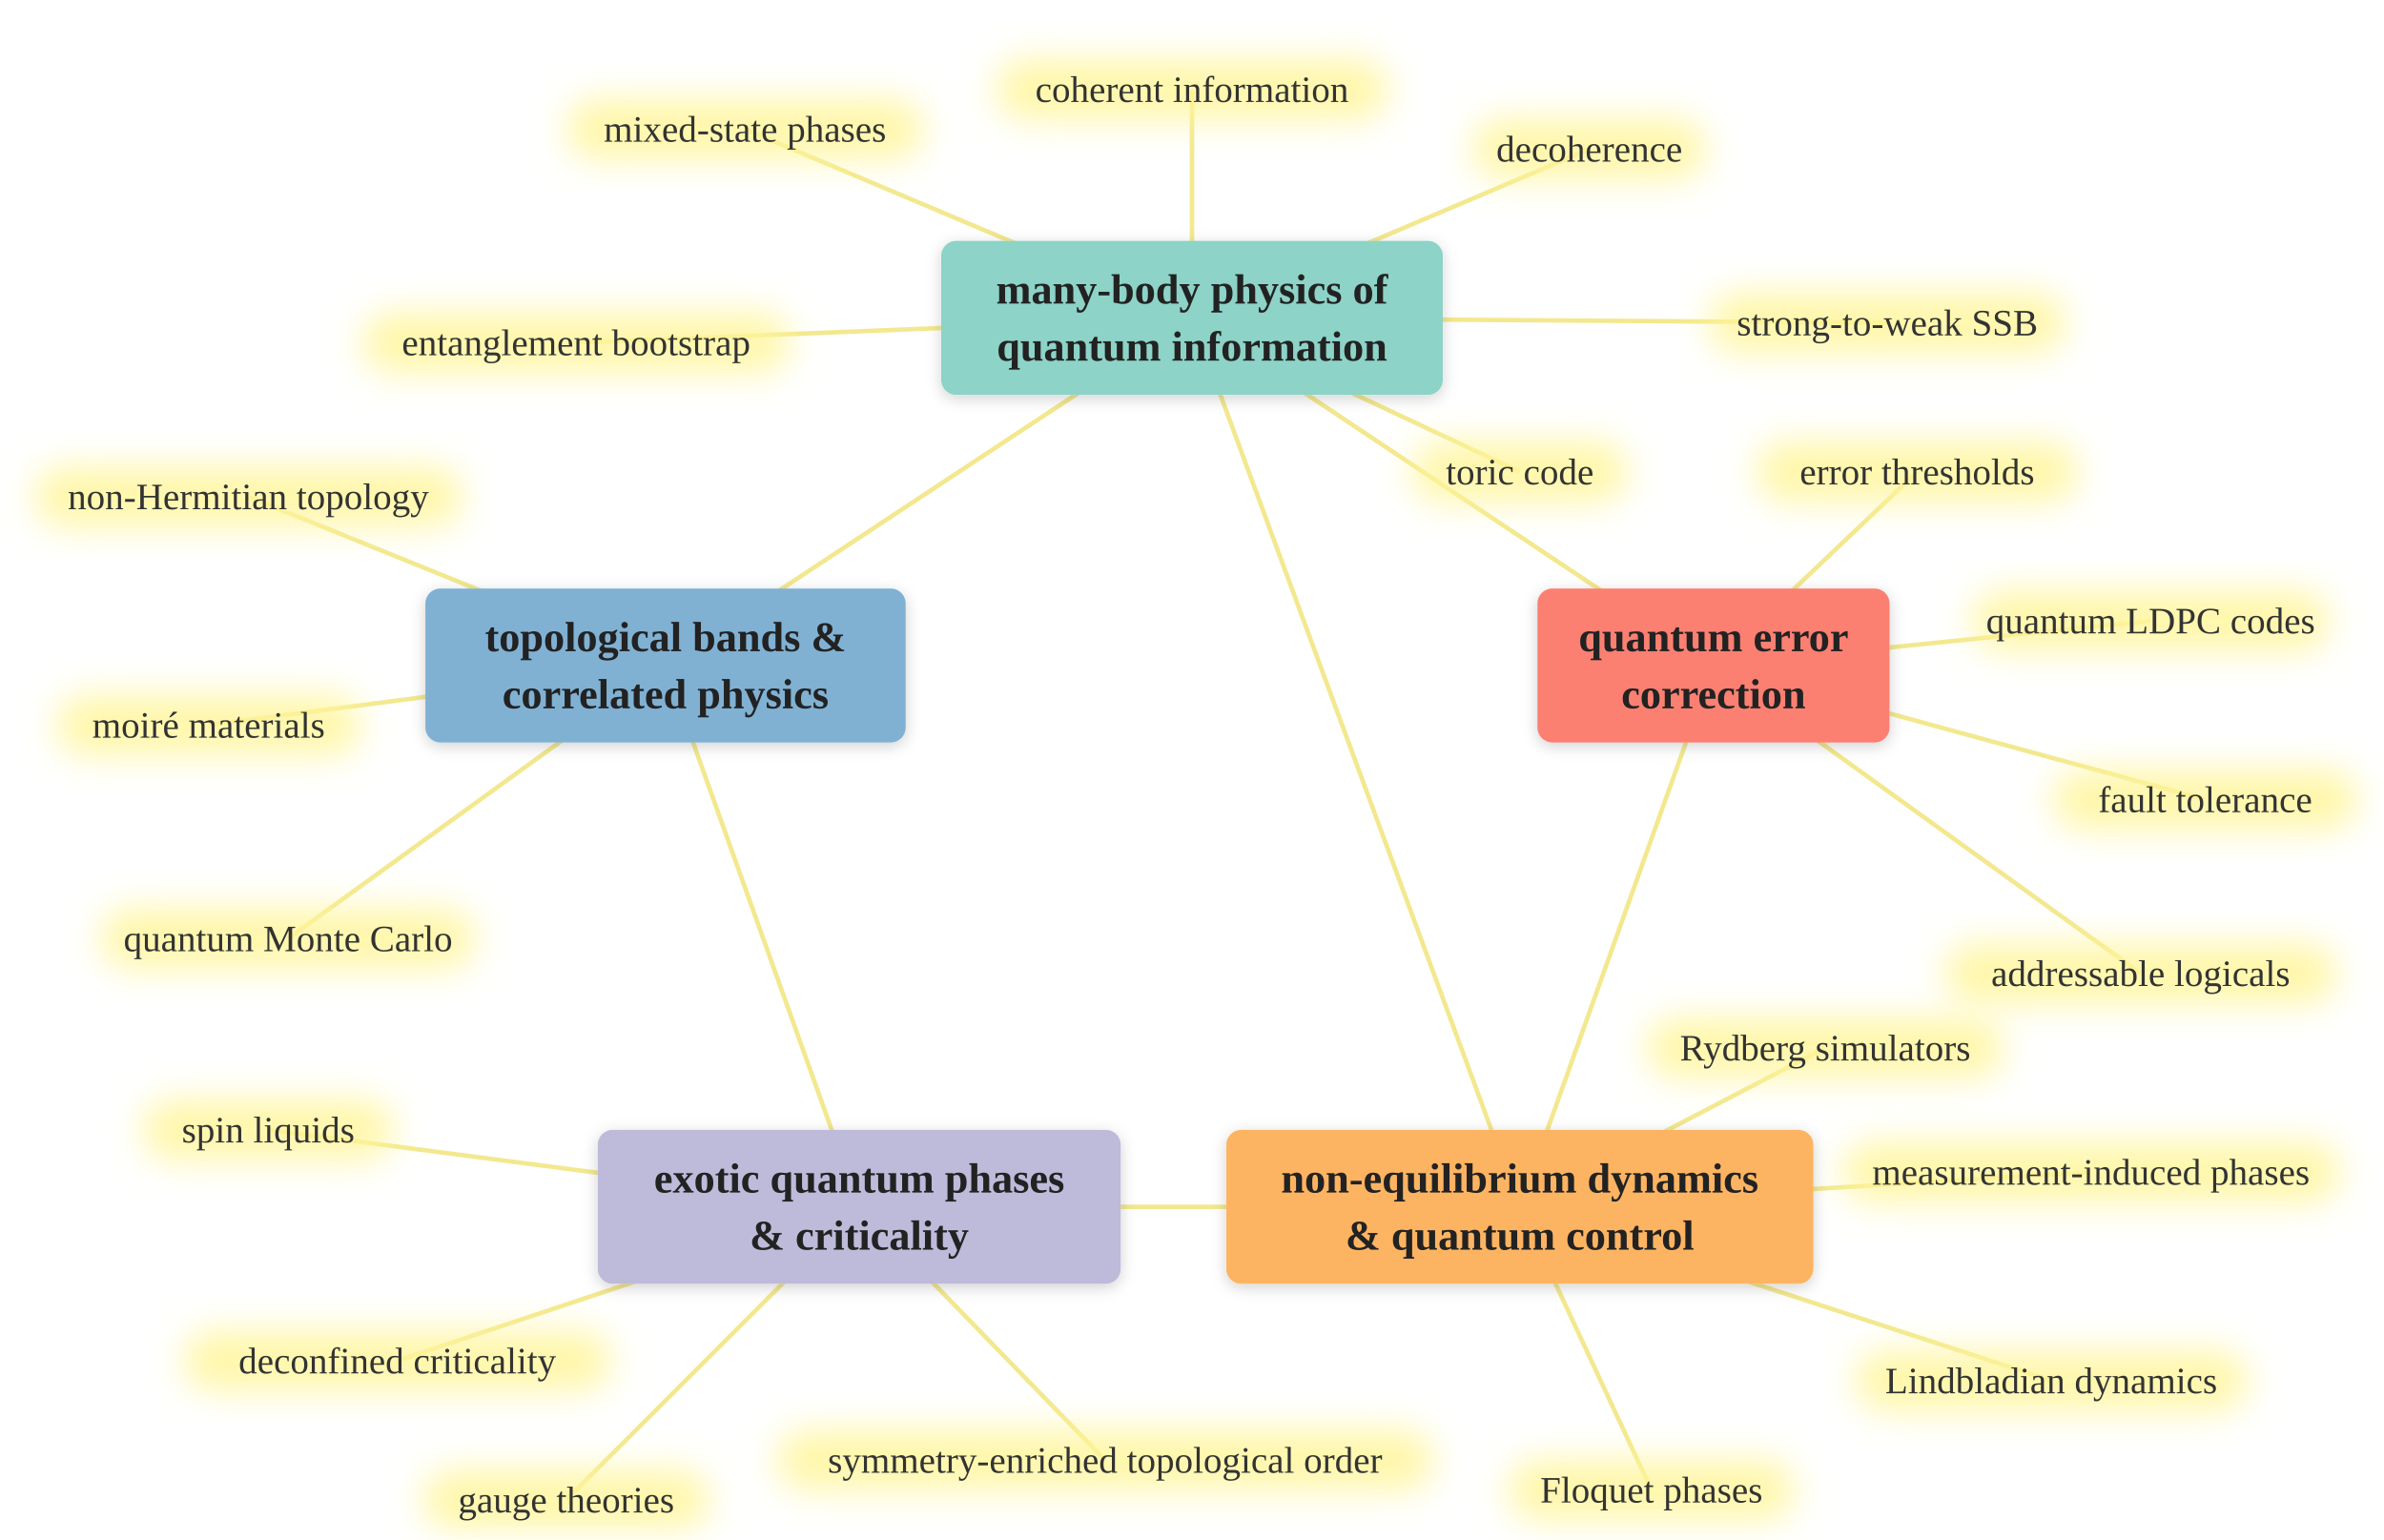
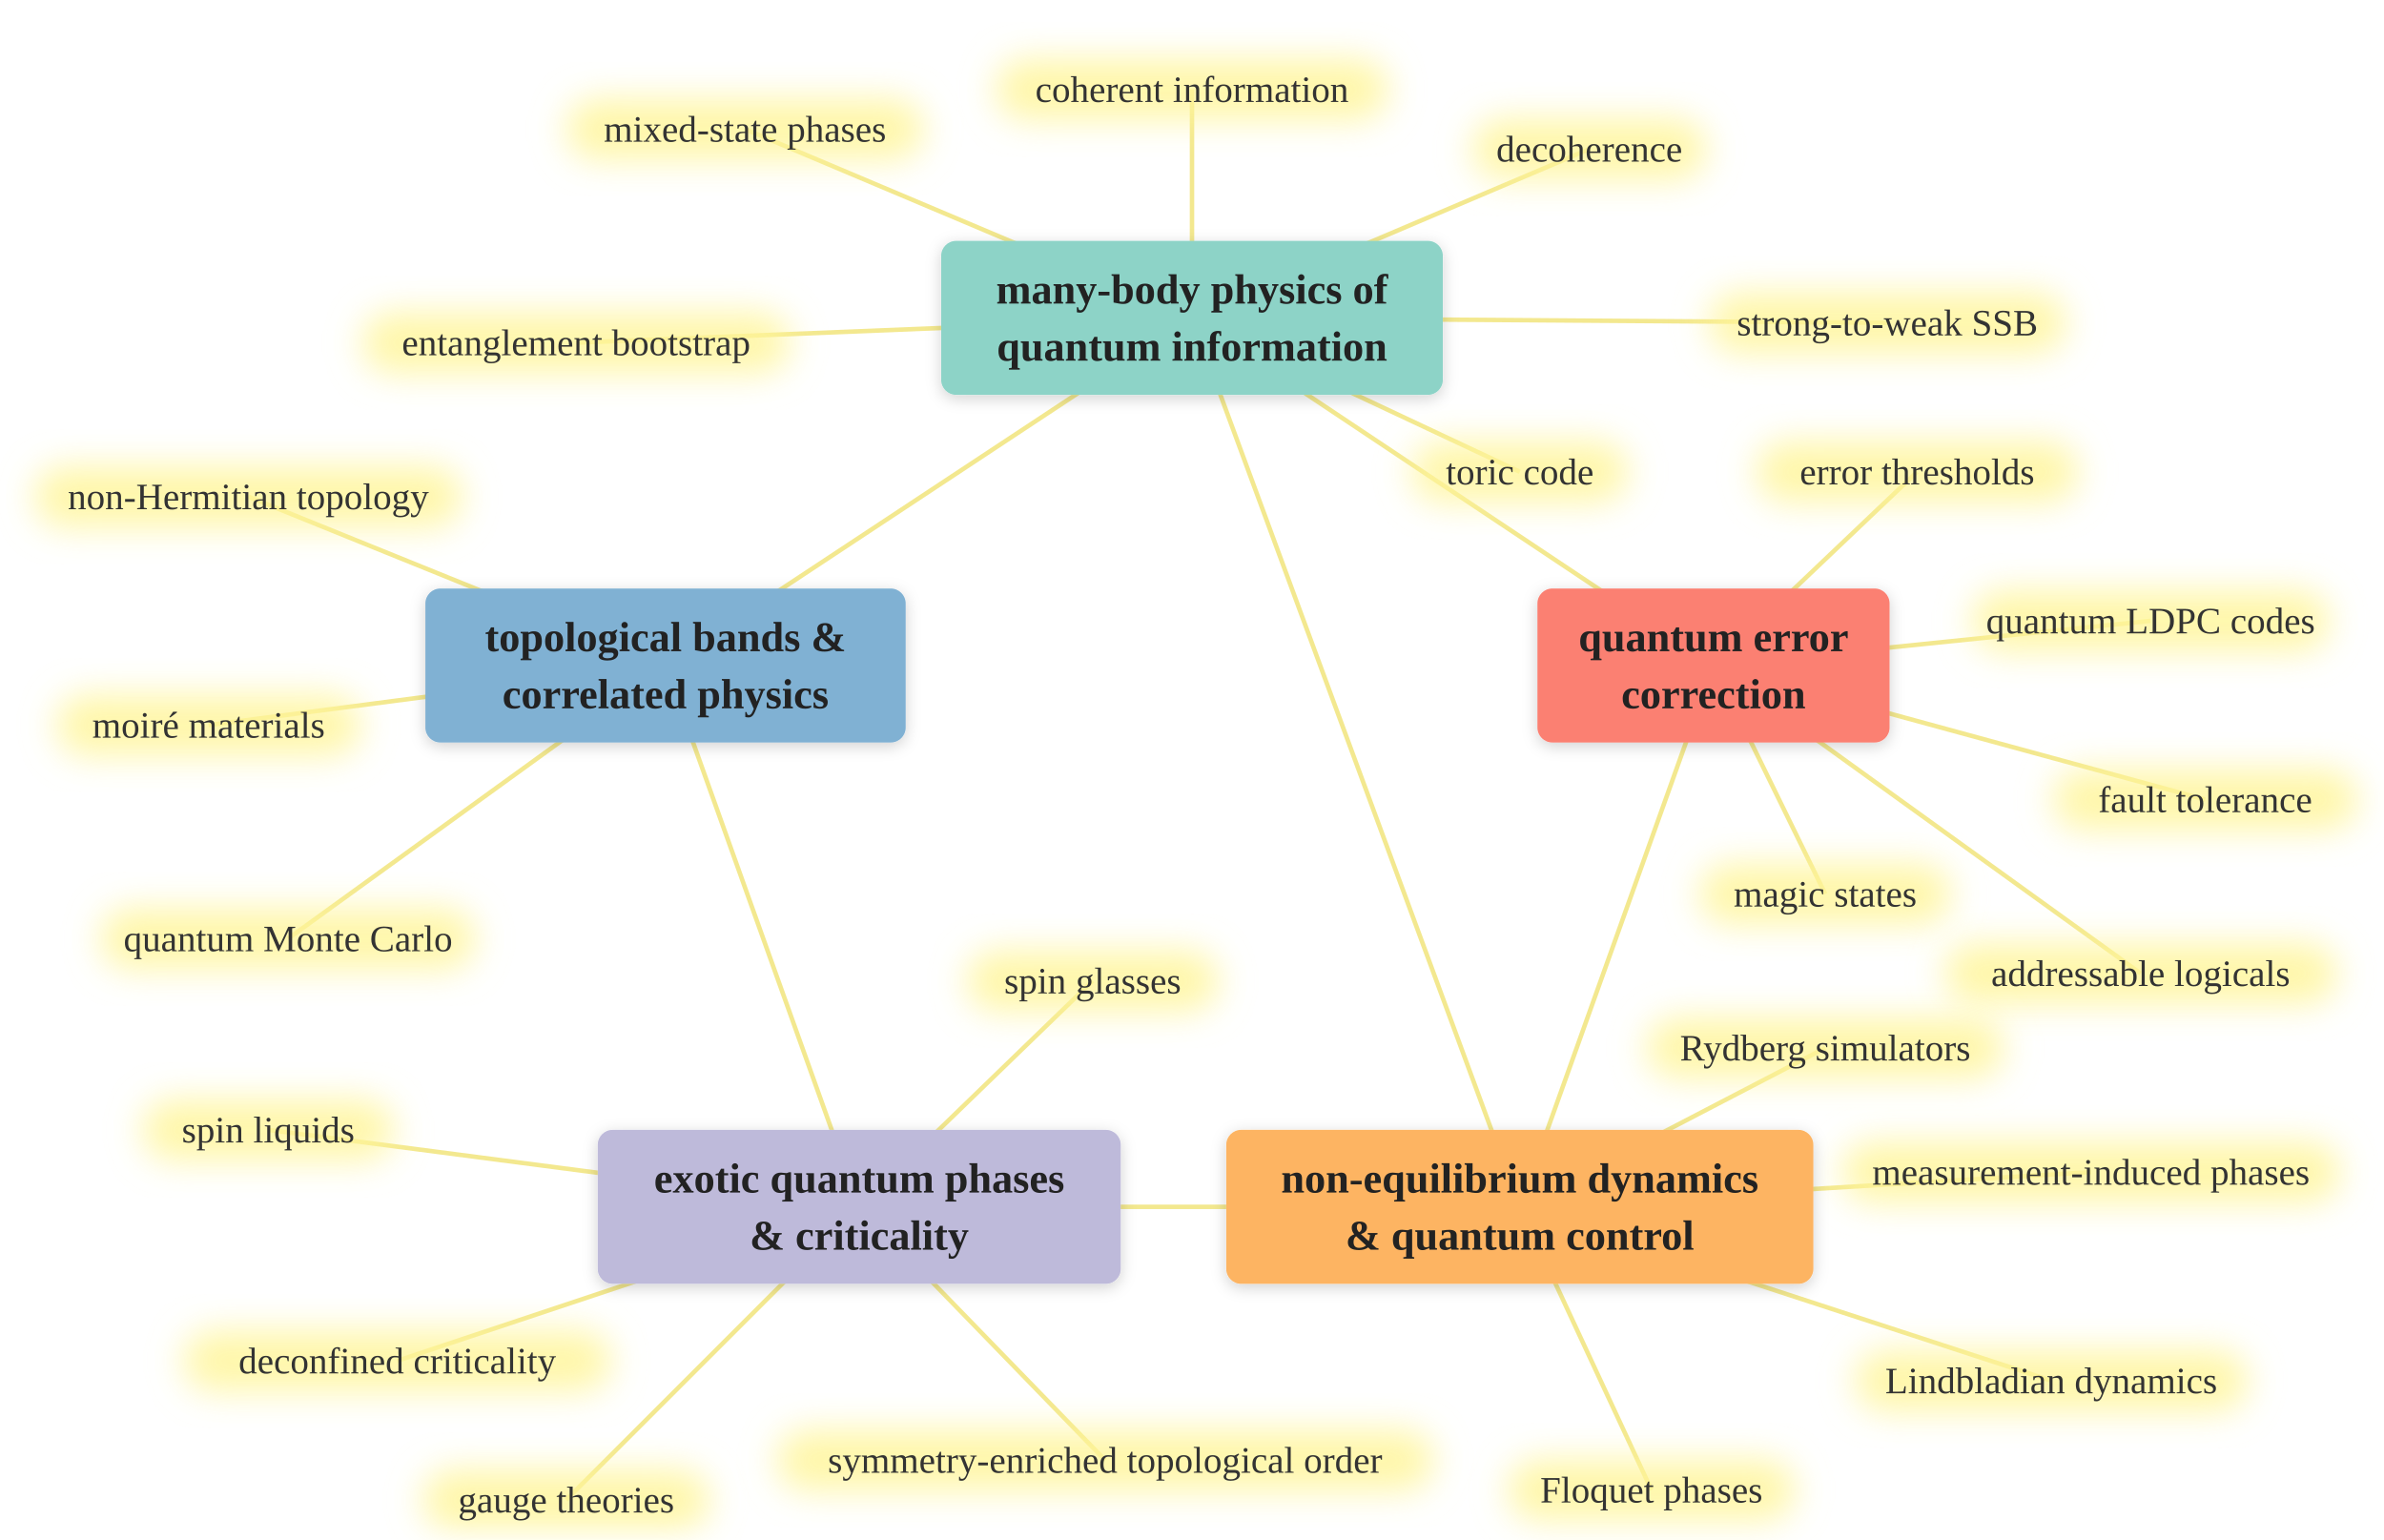
<svg xmlns="http://www.w3.org/2000/svg" class="rmap rmap-glow" viewBox="0 0 960 620" role="img" aria-labelledby="rmap-title">
  <defs>
    <filter id="rmap-glow" x="-30%" y="-60%" width="160%" height="220%">
      <feGaussianBlur stdDeviation="7" />
    </filter>
    <filter id="rmap-shadow" x="-20%" y="-30%" width="140%" height="160%">
      <feDropShadow dx="0" dy="1.5" stdDeviation="3" flood-color="#000" flood-opacity=".18" />
    </filter>
  </defs>
  <style>
.rmap { font-family: Georgia, "Times New Roman", Times, serif; }
.rmap a { cursor: pointer; outline: none; }
.rmap text { pointer-events: none; }
.rmap .rmap-edge { transition: stroke .15s ease, stroke-opacity .15s ease; }
.rmap .rmap-edge{stroke:#f3e88f;stroke-width:1.8}.rmap .rmap-edge-hub{stroke:#f3e88f;stroke-width:1.8}.rmap .rmap-edge.is-active{stroke:#d8c93a}.rmap .rmap-sat text{font-size:15px;fill:#333}.rmap .rmap-sat rect{fill:#fff59a;opacity:.85;transition:opacity .15s ease}.rmap .rmap-sat:hover rect,.rmap .rmap-sat.is-active rect{opacity:1;fill:#ffe95c}.rmap .rmap-hub text{font-size:17px;font-weight:700;fill:#222}.rmap .rmap-hub rect{transition:filter .15s ease}.rmap .rmap-hub:hover rect,.rmap .rmap-hub.is-active rect{filter:url(#rmap-shadow) brightness(.95)}</style>
  <g class="rmap-edges">
    <line x1="480" y1="128" x2="690" y2="268" class="rmap-edge rmap-edge-hub" />
    <line x1="480" y1="128" x2="612" y2="486" class="rmap-edge rmap-edge-hub" />
    <line x1="480" y1="128" x2="268" y2="268" class="rmap-edge rmap-edge-hub" />
    <line x1="346" y1="486" x2="268" y2="268" class="rmap-edge rmap-edge-hub" />
    <line x1="612" y1="486" x2="346" y2="486" class="rmap-edge rmap-edge-hub" />
    <line x1="690" y1="268" x2="612" y2="486" class="rmap-edge rmap-edge-hub" />
    <line x1="480" y1="128" x2="300" y2="52" class="rmap-edge" data-topic="information" />
    <line x1="480" y1="128" x2="480" y2="36" class="rmap-edge" data-topic="information" />
    <line x1="480" y1="128" x2="640" y2="60" class="rmap-edge" data-topic="information" />
    <line x1="480" y1="128" x2="760" y2="130" class="rmap-edge" data-topic="information" />
    <line x1="480" y1="128" x2="232" y2="138" class="rmap-edge" data-topic="information" />
    <line x1="480" y1="128" x2="612" y2="190" class="rmap-edge" data-topic="information" />
    <line x1="690" y1="268" x2="866" y2="250" class="rmap-edge" data-topic="error-correction" />
    <line x1="690" y1="268" x2="888" y2="322" class="rmap-edge" data-topic="error-correction" />
    <line x1="690" y1="268" x2="862" y2="392" class="rmap-edge" data-topic="error-correction" />
    <line x1="690" y1="268" x2="772" y2="190" class="rmap-edge" data-topic="error-correction" />
+     <line x1="690" y1="268" x2="735" y2="360" class="rmap-edge" data-topic="error-correction" />
    <line x1="612" y1="486" x2="842" y2="472" class="rmap-edge" data-topic="dynamics" />
    <line x1="612" y1="486" x2="826" y2="556" class="rmap-edge" data-topic="dynamics" />
    <line x1="612" y1="486" x2="665" y2="600" class="rmap-edge" data-topic="dynamics" />
    <line x1="612" y1="486" x2="735" y2="422" class="rmap-edge" data-topic="dynamics" />
    <line x1="346" y1="486" x2="160" y2="548" class="rmap-edge" data-topic="criticality" />
    <line x1="346" y1="486" x2="108" y2="455" class="rmap-edge" data-topic="criticality" />
    <line x1="346" y1="486" x2="228" y2="604" class="rmap-edge" data-topic="criticality" />
    <line x1="346" y1="486" x2="445" y2="588" class="rmap-edge" data-topic="criticality" />
+     <line x1="346" y1="486" x2="440" y2="395" class="rmap-edge" data-topic="criticality" />
    <line x1="268" y1="268" x2="100" y2="200" class="rmap-edge" data-topic="topology" />
    <line x1="268" y1="268" x2="84" y2="292" class="rmap-edge" data-topic="topology" />
    <line x1="268" y1="268" x2="116" y2="378" class="rmap-edge" data-topic="topology" />
  </g>
  <a href="#information" class="rmap-node rmap-sat" data-topic="information">
    <rect x="228.1" y="39.8" width="143.8" height="24.5" rx="12.2" filter="url(#rmap-glow)" />
    <text x="300.0" y="52.0" text-anchor="middle" dominant-baseline="central">mixed-state phases</text>
  </a>
  <a href="#information" class="rmap-node rmap-sat" data-topic="information">
    <rect x="401.0" y="23.8" width="158.0" height="24.5" rx="12.2" filter="url(#rmap-glow)" />
    <text x="480.0" y="36.0" text-anchor="middle" dominant-baseline="central">coherent information</text>
  </a>
  <a href="#information" class="rmap-node rmap-sat" data-topic="information">
    <rect x="593.0" y="47.8" width="94.1" height="24.5" rx="12.2" filter="url(#rmap-glow)" />
    <text x="640.0" y="60.0" text-anchor="middle" dominant-baseline="central">decoherence</text>
  </a>
  <a href="#information" class="rmap-node rmap-sat" data-topic="information">
    <rect x="688.1" y="117.8" width="143.8" height="24.5" rx="12.2" filter="url(#rmap-glow)" />
    <text x="760.0" y="130.0" text-anchor="middle" dominant-baseline="central">strong-to-weak SSB</text>
  </a>
  <a href="#information" class="rmap-node rmap-sat" data-topic="information">
    <rect x="145.9" y="125.8" width="172.2" height="24.5" rx="12.2" filter="url(#rmap-glow)" />
    <text x="232.0" y="138.0" text-anchor="middle" dominant-baseline="central">entanglement bootstrap</text>
  </a>
  <a href="#information" class="rmap-node rmap-sat" data-topic="information">
    <rect x="568.5" y="177.8" width="87.0" height="24.5" rx="12.2" filter="url(#rmap-glow)" />
    <text x="612.0" y="190.0" text-anchor="middle" dominant-baseline="central">toric code</text>
  </a>
  <a href="#error-correction" class="rmap-node rmap-sat" data-topic="error-correction">
    <rect x="794.1" y="237.8" width="143.8" height="24.5" rx="12.2" filter="url(#rmap-glow)" />
    <text x="866.0" y="250.0" text-anchor="middle" dominant-baseline="central">quantum LDPC codes</text>
  </a>
  <a href="#error-correction" class="rmap-node rmap-sat" data-topic="error-correction">
    <rect x="826.8" y="309.8" width="122.5" height="24.5" rx="12.2" filter="url(#rmap-glow)" />
    <text x="888.0" y="322.0" text-anchor="middle" dominant-baseline="central">fault tolerance</text>
  </a>
  <a href="#error-correction" class="rmap-node rmap-sat" data-topic="error-correction">
    <rect x="783.0" y="379.8" width="158.0" height="24.5" rx="12.2" filter="url(#rmap-glow)" />
    <text x="862.0" y="392.0" text-anchor="middle" dominant-baseline="central">addressable logicals</text>
  </a>
  <a href="#error-correction" class="rmap-node rmap-sat" data-topic="error-correction">
    <rect x="707.2" y="177.8" width="129.6" height="24.5" rx="12.2" filter="url(#rmap-glow)" />
    <text x="772.0" y="190.0" text-anchor="middle" dominant-baseline="central">error thresholds</text>
  </a>
+   <a href="#error-correction" class="rmap-node rmap-sat" data-topic="error-correction">
+     <rect x="684.4" y="347.8" width="101.2" height="24.5" rx="12.2" filter="url(#rmap-glow)" />
+     <text x="735.0" y="360.0" text-anchor="middle" dominant-baseline="central">magic states</text>
+   </a>
  <a href="#dynamics" class="rmap-node rmap-sat" data-topic="dynamics">
    <rect x="741.7" y="459.8" width="200.6" height="24.5" rx="12.2" filter="url(#rmap-glow)" />
    <text x="842.0" y="472.0" text-anchor="middle" dominant-baseline="central">measurement-induced phases</text>
  </a>
  <a href="#dynamics" class="rmap-node rmap-sat" data-topic="dynamics">
    <rect x="747.0" y="543.8" width="158.0" height="24.5" rx="12.2" filter="url(#rmap-glow)" />
    <text x="826.0" y="556.0" text-anchor="middle" dominant-baseline="central">Lindbladian dynamics</text>
  </a>
  <a href="#dynamics" class="rmap-node rmap-sat" data-topic="dynamics">
    <rect x="607.3" y="587.8" width="115.4" height="24.5" rx="12.2" filter="url(#rmap-glow)" />
    <text x="665.0" y="600.0" text-anchor="middle" dominant-baseline="central">Floquet phases</text>
  </a>
  <a href="#dynamics" class="rmap-node rmap-sat" data-topic="dynamics">
    <rect x="663.1" y="409.8" width="143.8" height="24.5" rx="12.2" filter="url(#rmap-glow)" />
    <text x="735.0" y="422.0" text-anchor="middle" dominant-baseline="central">Rydberg simulators</text>
  </a>
  <a href="#criticality" class="rmap-node rmap-sat" data-topic="criticality">
    <rect x="73.9" y="535.8" width="172.2" height="24.5" rx="12.2" filter="url(#rmap-glow)" />
    <text x="160.0" y="548.0" text-anchor="middle" dominant-baseline="central">deconfined criticality</text>
  </a>
  <a href="#criticality" class="rmap-node rmap-sat" data-topic="criticality">
    <rect x="57.4" y="442.8" width="101.2" height="24.5" rx="12.2" filter="url(#rmap-glow)" />
    <text x="108.0" y="455.0" text-anchor="middle" dominant-baseline="central">spin liquids</text>
  </a>
  <a href="#criticality" class="rmap-node rmap-sat" data-topic="criticality">
    <rect x="170.3" y="591.8" width="115.4" height="24.5" rx="12.2" filter="url(#rmap-glow)" />
    <text x="228.0" y="604.0" text-anchor="middle" dominant-baseline="central">gauge theories</text>
  </a>
  <a href="#criticality" class="rmap-node rmap-sat" data-topic="criticality">
    <rect x="312.8" y="575.8" width="264.5" height="24.5" rx="12.2" filter="url(#rmap-glow)" />
    <text x="445.0" y="588.0" text-anchor="middle" dominant-baseline="central">symmetry-enriched topological order</text>
+   </a>
+   <a href="#criticality" class="rmap-node rmap-sat" data-topic="criticality">
+     <rect x="389.4" y="382.8" width="101.2" height="24.5" rx="12.2" filter="url(#rmap-glow)" />
+     <text x="440.0" y="395.0" text-anchor="middle" dominant-baseline="central">spin glasses</text>
  </a>
  <a href="#topology" class="rmap-node rmap-sat" data-topic="topology">
    <rect x="13.9" y="187.8" width="172.2" height="24.5" rx="12.2" filter="url(#rmap-glow)" />
    <text x="100.0" y="200.0" text-anchor="middle" dominant-baseline="central">non-Hermitian topology</text>
  </a>
  <a href="#topology" class="rmap-node rmap-sat" data-topic="topology">
    <rect x="22.8" y="279.8" width="122.5" height="24.5" rx="12.2" filter="url(#rmap-glow)" />
    <text x="84.0" y="292.0" text-anchor="middle" dominant-baseline="central">moiré materials</text>
  </a>
  <a href="#topology" class="rmap-node rmap-sat" data-topic="topology">
    <rect x="40.5" y="365.8" width="150.9" height="24.5" rx="12.2" filter="url(#rmap-glow)" />
    <text x="116.0" y="378.0" text-anchor="middle" dominant-baseline="central">quantum Monte Carlo</text>
  </a>
  <a href="#information" class="rmap-node rmap-hub" data-topic="information">
    <rect x="379.0" y="97.0" width="202.0" height="62.0" rx="6" fill="#8dd3c7" filter="url(#rmap-shadow)" />
    <text x="480.0" y="116.5" text-anchor="middle" dominant-baseline="central">many-body physics of</text>
    <text x="480.0" y="139.5" text-anchor="middle" dominant-baseline="central">quantum information</text>
  </a>
  <a href="#error-correction" class="rmap-node rmap-hub" data-topic="error-correction">
    <rect x="619.1" y="237.0" width="141.8" height="62.0" rx="6" fill="#fb8072" filter="url(#rmap-shadow)" />
    <text x="690.0" y="256.5" text-anchor="middle" dominant-baseline="central">quantum error</text>
    <text x="690.0" y="279.5" text-anchor="middle" dominant-baseline="central">correction</text>
  </a>
  <a href="#dynamics" class="rmap-node rmap-hub" data-topic="dynamics">
    <rect x="493.8" y="455.0" width="236.4" height="62.0" rx="6" fill="#fdb462" filter="url(#rmap-shadow)" />
    <text x="612.0" y="474.5" text-anchor="middle" dominant-baseline="central">non-equilibrium dynamics</text>
    <text x="612.0" y="497.5" text-anchor="middle" dominant-baseline="central">&amp; quantum control</text>
  </a>
  <a href="#criticality" class="rmap-node rmap-hub" data-topic="criticality">
    <rect x="240.7" y="455.0" width="210.6" height="62.0" rx="6" fill="#bebada" filter="url(#rmap-shadow)" />
    <text x="346.0" y="474.5" text-anchor="middle" dominant-baseline="central">exotic quantum phases</text>
    <text x="346.0" y="497.5" text-anchor="middle" dominant-baseline="central">&amp; criticality</text>
  </a>
  <a href="#topology" class="rmap-node rmap-hub" data-topic="topology">
    <rect x="171.3" y="237.0" width="193.4" height="62.0" rx="6" fill="#80b1d3" filter="url(#rmap-shadow)" />
    <text x="268.0" y="256.5" text-anchor="middle" dominant-baseline="central">topological bands &amp;</text>
    <text x="268.0" y="279.5" text-anchor="middle" dominant-baseline="central">correlated physics</text>
  </a>
</svg>
